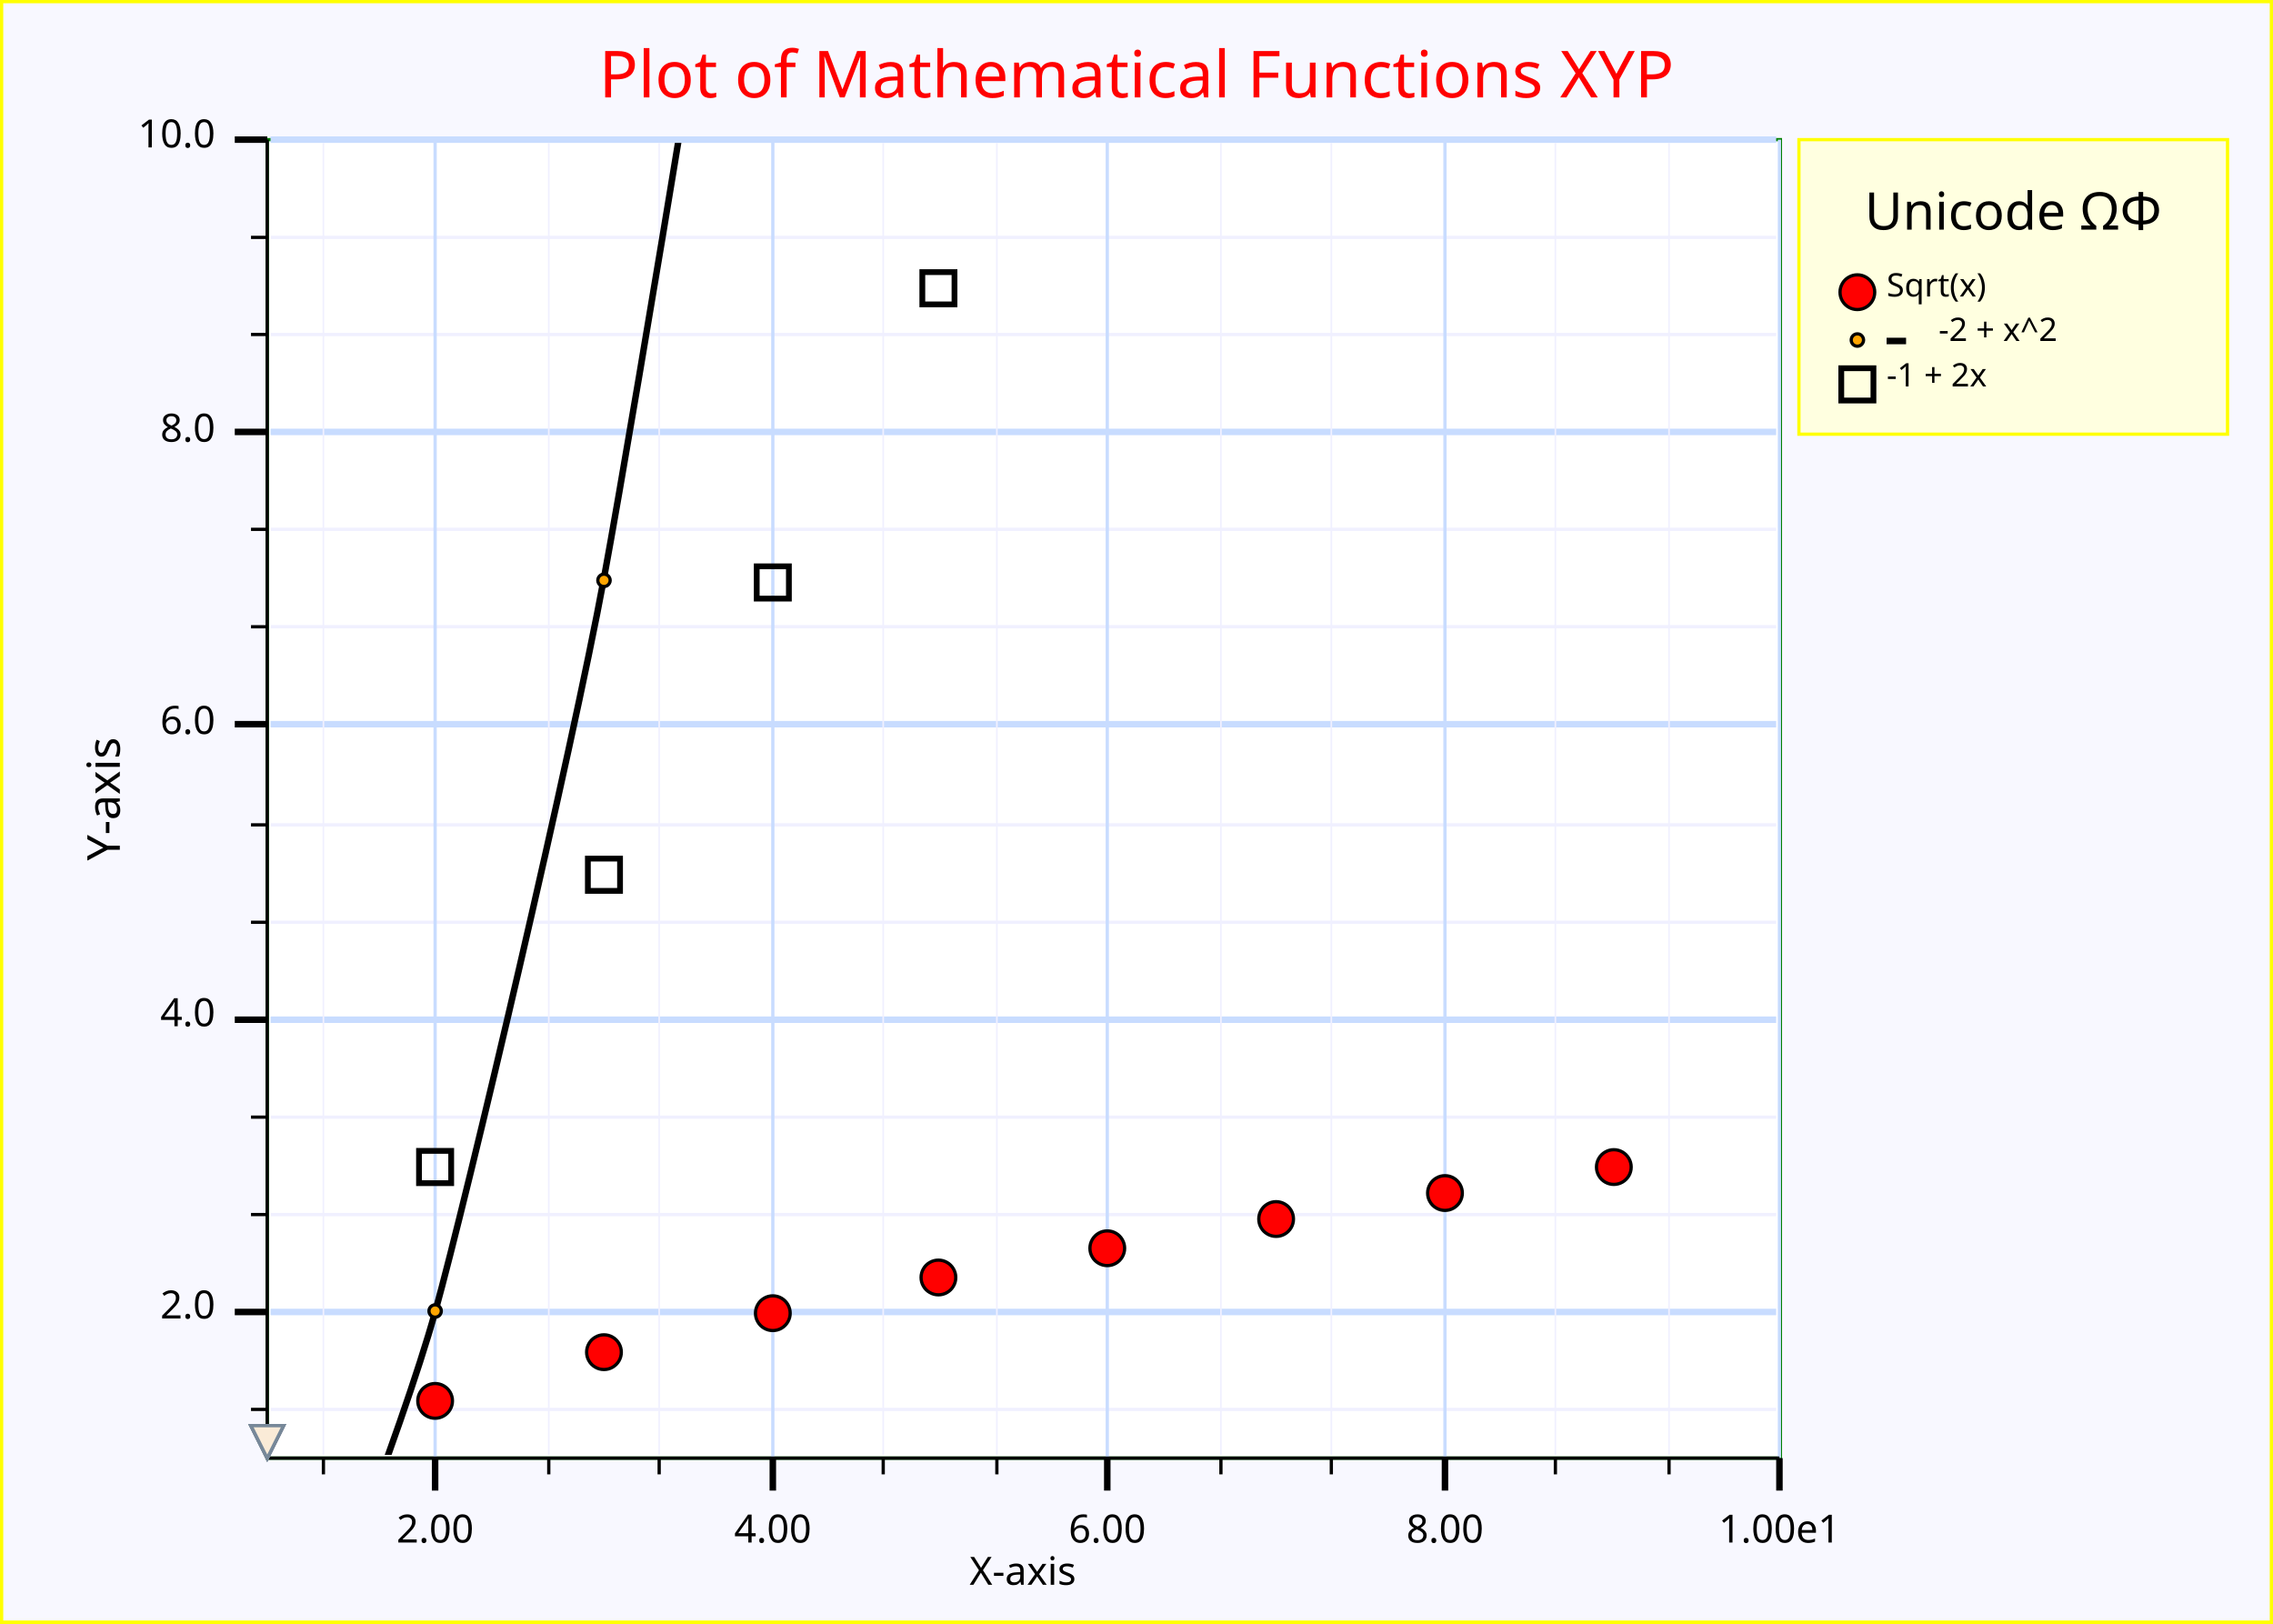
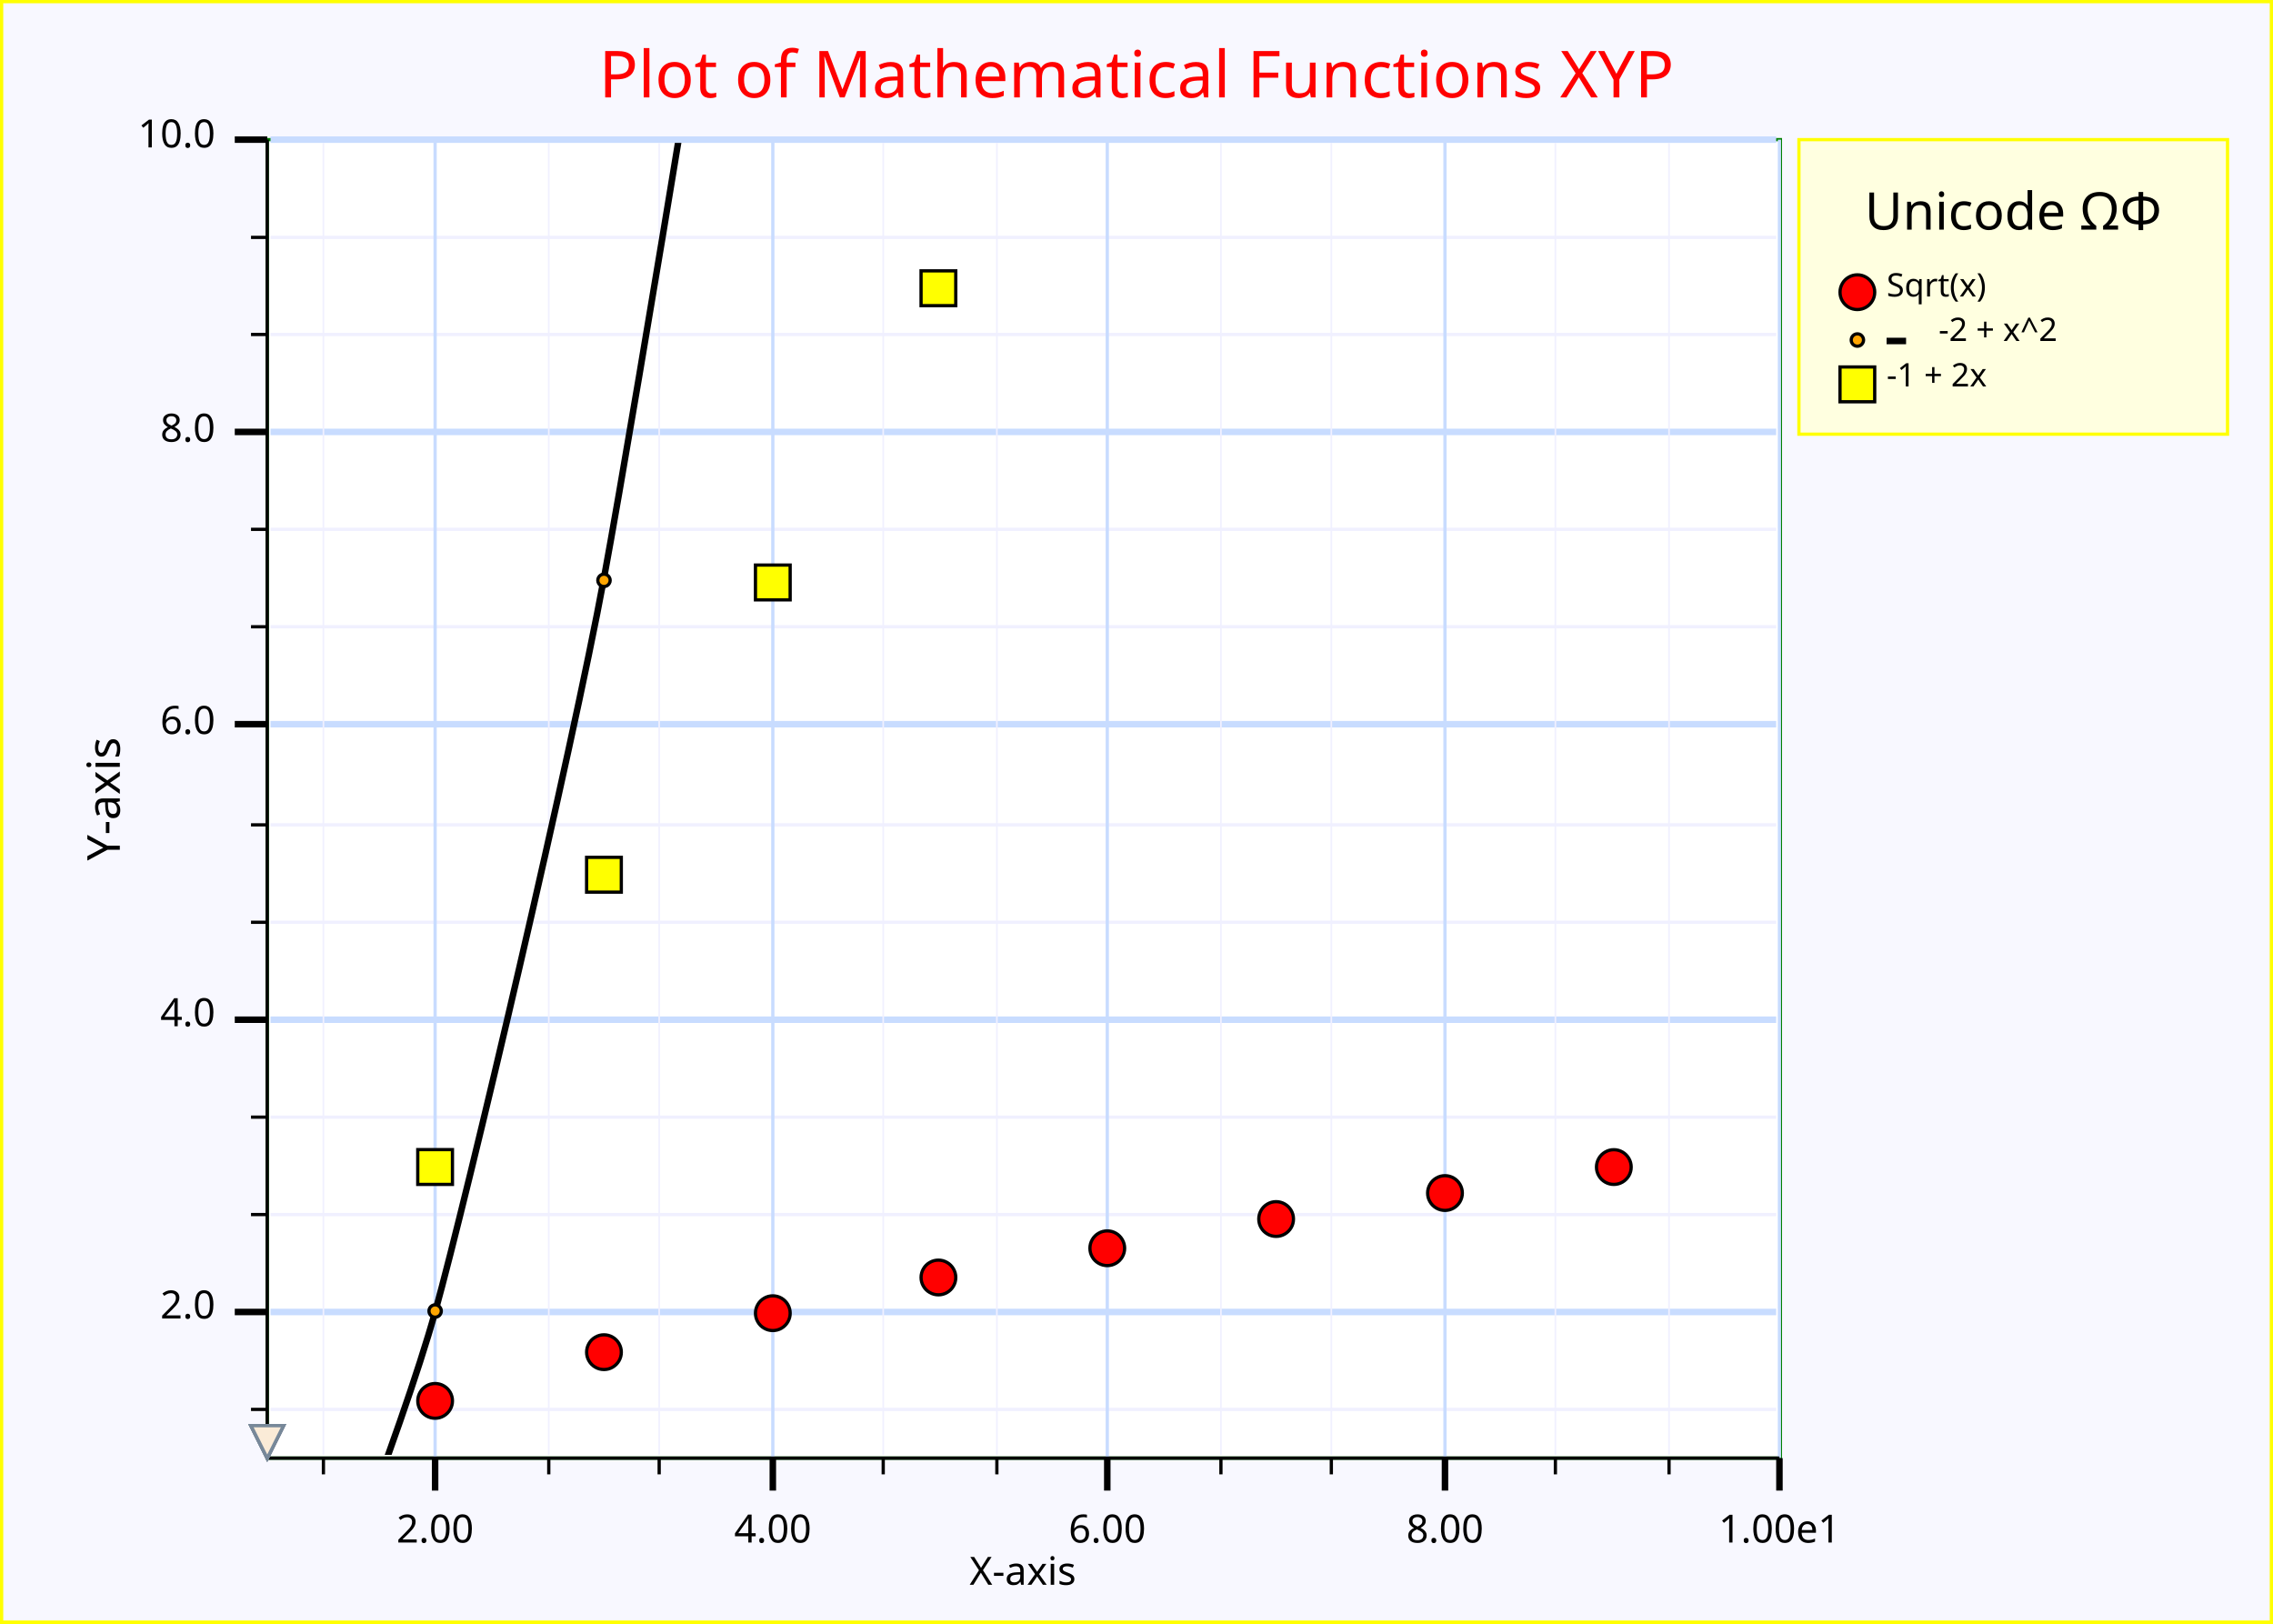
<svg xmlns="http://www.w3.org/2000/svg" width="700" height="500" version="1.1">
  <clipPath id="plot_window">
    <rect x="83.3" y="44" width="464" height="404" />
  </clipPath>
  <g id="imageBackground" stroke="rgb(255,255,0)" fill="rgb(248,248,255)" stroke-width="2">
    <rect x="0" y="0" width="700" height="500" />
  </g>
  <g id="plotBackground" stroke="rgb(0,128,0)" fill="rgb(255,255,255)" stroke-width="1">
    <rect x="82.3" y="43" width="466" height="406" />
  </g>
  <g id="yMinorGrid" stroke="rgb(240,240,255)" stroke-width="1">
    <path d="M83.3,434 L547,434  M83.3,374 L547,374  M83.3,344 L547,344  M83.3,284 L547,284  M83.3,254 L547,254  M83.3,193 L547,193  M83.3,163 L547,163  M83.3,103 L547,103  M83.3,73.1 L547,73.1  " fill="none" />
  </g>
  <g id="yMajorGrid" stroke="rgb(200,220,255)" stroke-width="2">
    <path d="M83.3,404 L547,404  M83.3,314 L547,314  M83.3,223 L547,223  M83.3,133 L547,133  M83.3,43 L547,43  " fill="none" />
  </g>
  <g id="xMinorGrid" stroke="rgb(240,240,255)" stroke-width="0.5">
    <path d="M99.6,44 L99.6,448  M169,44 L169,448  M203,44 L203,448  M272,44 L272,448  M307,44 L307,448  M376,44 L376,448  M410,44 L410,448  M479,44 L479,448  M514,44 L514,448  " fill="none" />
  </g>
  <g id="xMajorGrid" stroke="rgb(200,220,255)" stroke-width="1">
    <path d="M134,43 L134,449  M238,43 L238,449  M341,43 L341,449  M445,43 L445,449  M548,43 L548,449  " fill="none" />
  </g>
  <g id="yAxis" stroke="rgb(0,0,0)" stroke-width="1">
    <line x1="82.3" y1="43" x2="82.3" y2="449" />
  </g>
  <g id="xAxis" stroke="rgb(0,0,0)" stroke-width="1">
    <line x1="82.3" y1="449" x2="548" y2="449" />
  </g>
  <g id="yMinorTicks" stroke="rgb(0,0,0)" stroke-width="1">
    <path d="M77.3,434 L82.3,434  M77.3,374 L82.3,374  M77.3,344 L82.3,344  M77.3,284 L82.3,284  M77.3,254 L82.3,254  M77.3,193 L82.3,193  M77.3,163 L82.3,163  M77.3,103 L82.3,103  M77.3,73.1 L82.3,73.1  " fill="none" />
  </g>
  <g id="xMinorTicks" stroke="rgb(0,0,0)" stroke-width="1">
    <path d="M99.6,449 L99.6,454  M169,449 L169,454  M203,449 L203,454  M272,449 L272,454  M307,449 L307,454  M376,449 L376,454  M410,449 L410,454  M479,449 L479,454  M514,449 L514,454  " fill="none" />
  </g>
  <g id="yMajorTicks" stroke="rgb(0,0,0)" stroke-width="2">
    <path d="M72.3,404 L82.3,404  M72.3,314 L82.3,314  M72.3,223 L82.3,223  M72.3,133 L82.3,133  M72.3,43 L82.3,43  " fill="none" />
  </g>
  <g id="xMajorTicks" stroke="rgb(0,0,0)" stroke-width="2">
    <path d="M134,449 L134,459  M238,449 L238,459  M341,449 L341,459  M445,449 L445,459  M548,449 L548,459  " fill="none" />
  </g>
  <g id="xTicksValues">
    <text x="134" y="475" text-anchor="middle" font-size="12" font-family="Lucida Sans Unicode">2.00	</text>
    <text x="238" y="475" text-anchor="middle" font-size="12" font-family="Lucida Sans Unicode">4.00	</text>
    <text x="341" y="475" text-anchor="middle" font-size="12" font-family="Lucida Sans Unicode">6.00	</text>
    <text x="445" y="475" text-anchor="middle" font-size="12" font-family="Lucida Sans Unicode">8.00	</text>
    <text x="548" y="475" text-anchor="middle" font-size="12" font-family="Lucida Sans Unicode">1.00e1	</text>
  </g>
  <g id="yTicksValues">
    <text x="66.3" y="406" text-anchor="end" font-size="12" font-family="Lucida Sans Unicode">2.0	</text>
    <text x="66.3" y="316" text-anchor="end" font-size="12" font-family="Lucida Sans Unicode">4.0	</text>
    <text x="66.3" y="226" text-anchor="end" font-size="12" font-family="Lucida Sans Unicode">6.0	</text>
    <text x="66.3" y="136" text-anchor="end" font-size="12" font-family="Lucida Sans Unicode">8.0	</text>
    <text x="66.3" y="45.4" text-anchor="end" font-size="12" font-family="Lucida Sans Unicode">10.0	</text>
  </g>
  <g id="yLabel">
    <text x="36.9" y="246" text-anchor="middle" transform="rotate(-90 36.9 246)" font-size="14" font-family="Lucida Sans Unicode">Y-axis	</text>
  </g>
  <g id="xLabel">
    <text x="315" y="488" text-anchor="middle" font-size="12" font-family="Lucida Sans Unicode">X-axis	</text>
  </g>
  <g id="plotLines" stroke-width="2">
    <g clip-path="url(#plot_window)" stroke="rgb(0,0,0)" stroke-width="2">
      <path d="M-487,-3.93e+03 S-446,-3.23e+03 -435,-3.07e+03 S-394,-2.45e+03 -384,-2.3e+03 S-342,-1.75e+03 -332,-1.63e+03 S-291,-1.15e+03 -280,-1.04e+03 S-239,-634 -228,-543 S-187,-210 -177,-137 S-135,124 -125,178 S-83.4,368 -73,404 S-31.6,521 -21.3,539 S20.2,584 30.5,584 S71.9,557 82.3,539 S124,440 134,404 S176,232 186,178 S227,-65.3 238,-137 S279,-453 289,-543 S331,-931 341,-1.04e+03 S383,-1.5e+03 393,-1.63e+03 S434,-2.16e+03 445,-2.3e+03 S486,-2.91e+03 497,-3.07e+03 S548,-4.01e+03 548,-3.93e+03 " fill="none" />
    </g>
  </g>
  <g id="plotPoints" clip-path="url(#plot_window)">
    <g stroke="rgb(0,0,0)" fill="rgb(255,0,0)">
      <text x="134" y="435" text-anchor="middle" font-size="14" font-family="Lucida Sans Unicode">●	</text>
      <text x="186" y="420" text-anchor="middle" font-size="14" font-family="Lucida Sans Unicode">●	</text>
      <text x="238" y="408" text-anchor="middle" font-size="14" font-family="Lucida Sans Unicode">●	</text>
      <text x="289" y="397" text-anchor="middle" font-size="14" font-family="Lucida Sans Unicode">●	</text>
      <text x="341" y="388" text-anchor="middle" font-size="14" font-family="Lucida Sans Unicode">●	</text>
      <text x="393" y="379" text-anchor="middle" font-size="14" font-family="Lucida Sans Unicode">●	</text>
      <text x="445" y="371" text-anchor="middle" font-size="14" font-family="Lucida Sans Unicode">●	</text>
      <text x="497" y="363" text-anchor="middle" font-size="14" font-family="Lucida Sans Unicode">●	</text>
    </g>
    <g stroke="rgb(0,0,0)" fill="rgb(255,165,0)">
      <text x="134" y="405" text-anchor="middle" font-size="5" font-family="Lucida Sans Unicode">●	</text>
      <text x="186" y="180" text-anchor="middle" font-size="5" font-family="Lucida Sans Unicode">●	</text>
    </g>
    <g stroke="rgb(0,0,0)" fill="rgb(255,255,0)">
-       <text x="134" y="363" text-anchor="middle" font-size="14" font-family="Lucida Sans Unicode">□	</text>
-       <text x="186" y="273" text-anchor="middle" font-size="14" font-family="Lucida Sans Unicode">□	</text>
-       <text x="238" y="183" text-anchor="middle" font-size="14" font-family="Lucida Sans Unicode">□	</text>
-       <text x="289" y="92.4" text-anchor="middle" font-size="14" font-family="Lucida Sans Unicode">□	</text>
+       <text x="134" y="363" text-anchor="middle" font-size="14" font-family="Lucida Sans Unicode">■	</text>
+       <text x="186" y="273" text-anchor="middle" font-size="14" font-family="Lucida Sans Unicode">■	</text>
+       <text x="238" y="183" text-anchor="middle" font-size="14" font-family="Lucida Sans Unicode">■	</text>
+       <text x="289" y="92.4" text-anchor="middle" font-size="14" font-family="Lucida Sans Unicode">■	</text>
    </g>
  </g>
  <g id="limitPoints" stroke="rgb(119,136,153)" fill="rgb(250,235,215)">
    <polygon points=" 77.3,439 87.3,439 82.3,449" />
    <polygon points=" 77.3,439 87.3,439 82.3,449" />
    <polygon points=" 77.3,439 87.3,439 82.3,449" />
    <polygon points=" 77.3,439 87.3,439 82.3,449" />
    <polygon points=" 77.3,439 87.3,439 82.3,449" />
    <polygon points=" 77.3,439 87.3,439 82.3,449" />
    <polygon points=" 77.3,439 87.3,439 82.3,449" />
    <polygon points=" 77.3,439 87.3,439 82.3,449" />
    <polygon points=" 77.3,439 87.3,439 82.3,449" />
    <polygon points=" 77.3,439 87.3,439 82.3,449" />
  </g>
  <g id="legendBackground" stroke="rgb(255,255,0)" fill="rgb(255,255,224)" stroke-width="1">
    <rect x="554" y="43" width="132" height="90.7" />
  </g>
  <g id="legendPoints">
    <g stroke="rgb(0,0,0)" fill="rgb(255,0,0)">
      <text x="572" y="93.6" text-anchor="middle" font-size="14" font-family="Lucida Sans Unicode">●	</text>
    </g>
    <g stroke="rgb(0,0,0)" fill="rgb(255,165,0)">
      <text x="572" y="106" text-anchor="middle" font-size="5" font-family="Lucida Sans Unicode">●	</text>
    </g>
    <g stroke="rgb(0,0,0)" fill="rgb(255,255,0)">
-       <text x="572" y="122" text-anchor="middle" font-size="14" font-family="Lucida Sans Unicode">□	</text>
+       <text x="572" y="122" text-anchor="middle" font-size="14" font-family="Lucida Sans Unicode">■	</text>
    </g>
  </g>
  <g id="legendLines">
    <g stroke="rgb(0,0,0)" stroke-width="2">
      <line x1="581" y1="105" x2="587" y2="105" />
    </g>
  </g>
  <g id="legendText">
    <text x="620" y="70.7" text-anchor="middle" font-size="16" font-family="Lucida Sans Unicode" font-weight="normal" textLength="104">Unicode ΩΦ	</text>
    <text x="581" y="91.3" font-size="10" font-family="Lucida Sans Unicode" font-weight="normal" textLength="43.2">Sqrt(x)	</text>
    <text x="597" y="105" font-size="10" font-family="Lucida Sans Unicode" font-weight="normal" textLength="48">-2 + x^2	</text>
    <text x="581" y="119" font-size="10" font-family="Lucida Sans Unicode" font-weight="normal" textLength="42">-1 + 2x	</text>
  </g>
  <g id="title" fill="rgb(255,0,0)">
    <text x="350" y="30" text-anchor="middle" font-size="20" font-family="Lucida Sans Unicode" font-weight="normal">Plot of Mathematical Functions XYP	</text>
  </g>
  <g id="plotXValues">
</g>
  <g id="plotYValues">
</g>
</svg>
